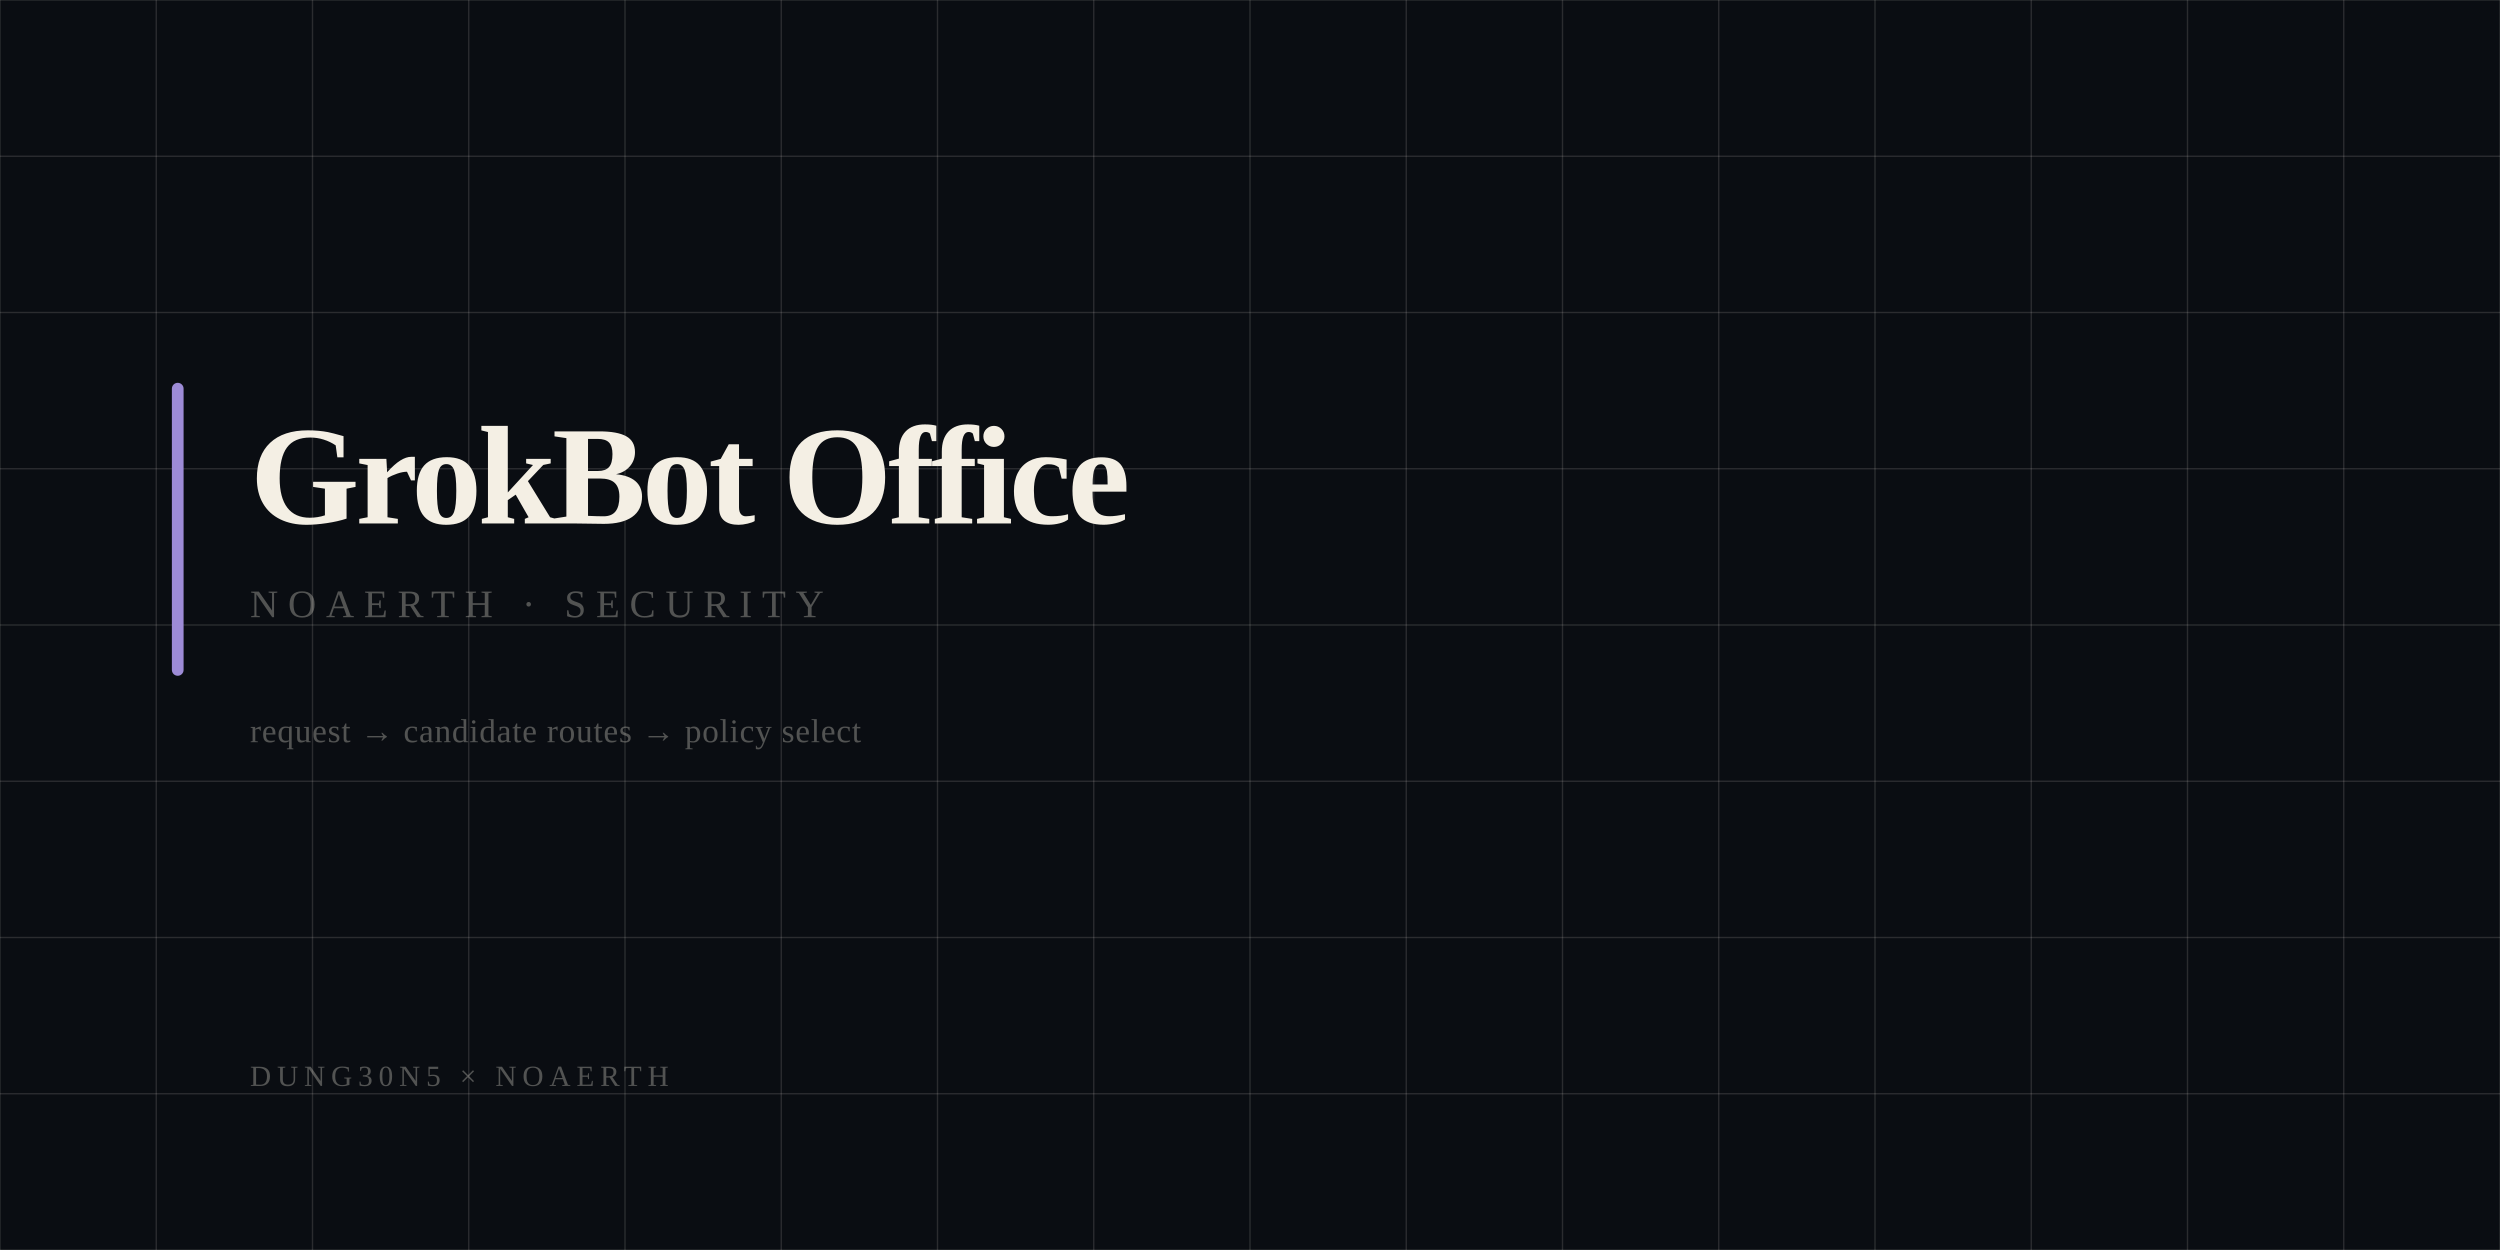
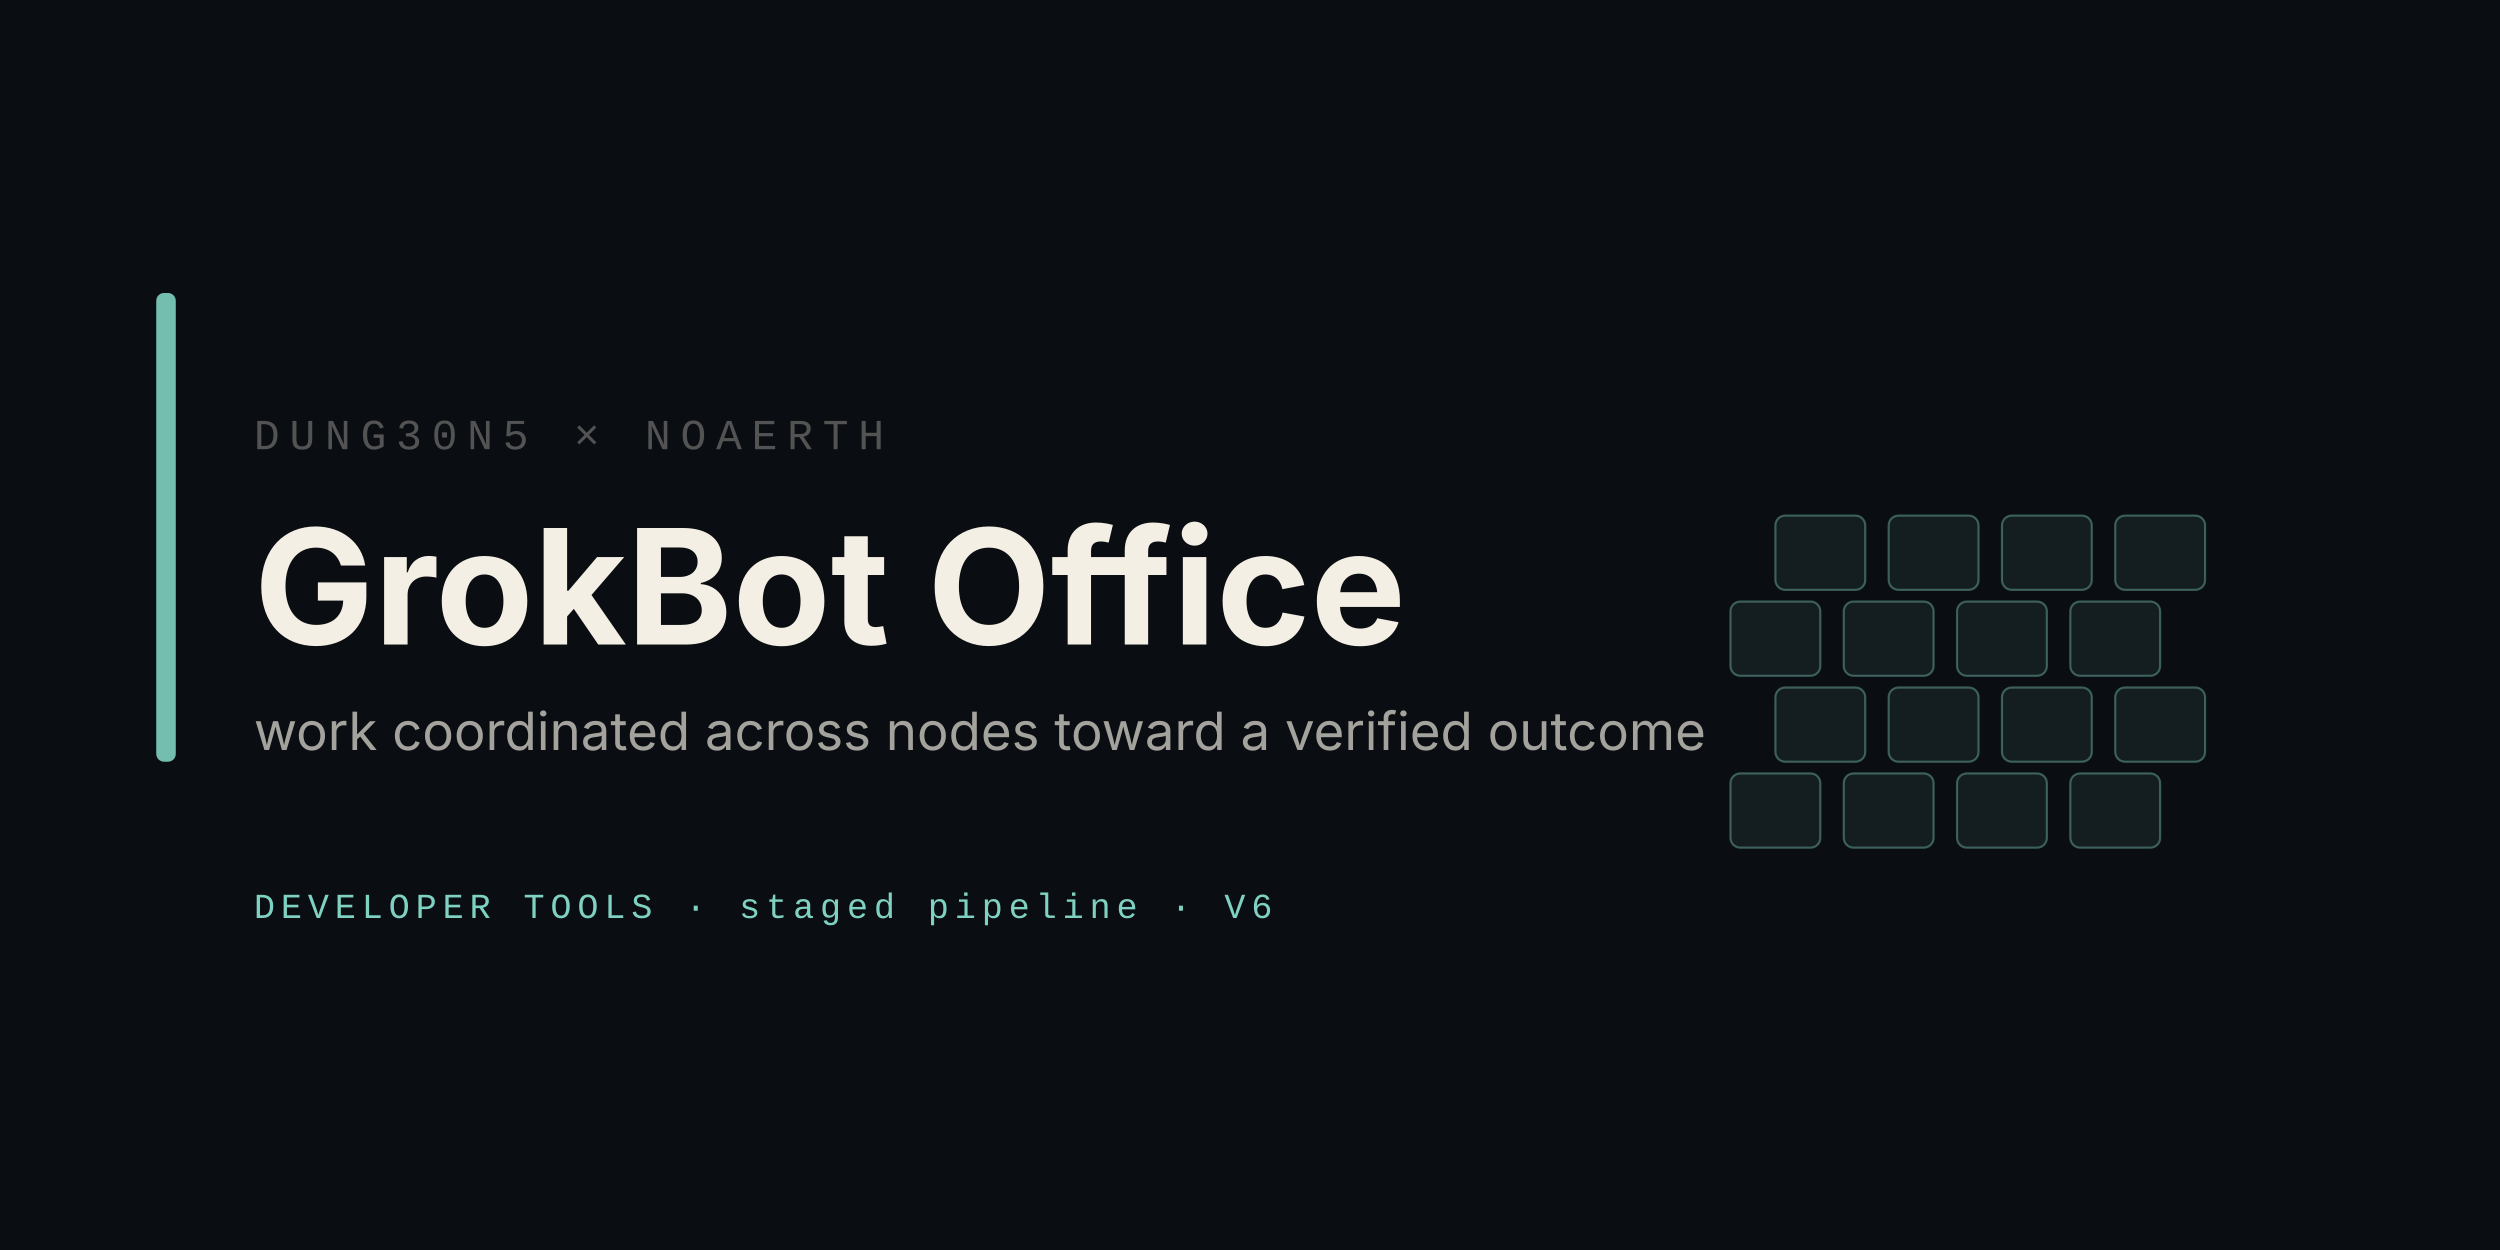
- <svg xmlns="http://www.w3.org/2000/svg" viewBox="0 0 1280 640" width="1280" height="640" role="img" aria-label="GrokBot Office — NOAERTH project card.">
+ <svg xmlns="http://www.w3.org/2000/svg" viewBox="0 0 1280 640" width="1280" height="640" role="img" aria-label="GrokBot Office project card">
  <rect width="1280" height="640" fill="#0a0d12" />
-   <line x1="0" y1="0" x2="0" y2="640" stroke="#f4efe424" stroke-width="0.7" />
-   <line x1="80" y1="0" x2="80" y2="640" stroke="#f4efe424" stroke-width="0.7" />
-   <line x1="160" y1="0" x2="160" y2="640" stroke="#f4efe424" stroke-width="0.7" />
-   <line x1="240" y1="0" x2="240" y2="640" stroke="#f4efe424" stroke-width="0.7" />
-   <line x1="320" y1="0" x2="320" y2="640" stroke="#f4efe424" stroke-width="0.7" />
-   <line x1="400" y1="0" x2="400" y2="640" stroke="#f4efe424" stroke-width="0.7" />
-   <line x1="480" y1="0" x2="480" y2="640" stroke="#f4efe424" stroke-width="0.7" />
-   <line x1="560" y1="0" x2="560" y2="640" stroke="#f4efe424" stroke-width="0.7" />
-   <line x1="640" y1="0" x2="640" y2="640" stroke="#f4efe424" stroke-width="0.7" />
-   <line x1="720" y1="0" x2="720" y2="640" stroke="#f4efe424" stroke-width="0.7" />
-   <line x1="800" y1="0" x2="800" y2="640" stroke="#f4efe424" stroke-width="0.7" />
-   <line x1="880" y1="0" x2="880" y2="640" stroke="#f4efe424" stroke-width="0.7" />
-   <line x1="960" y1="0" x2="960" y2="640" stroke="#f4efe424" stroke-width="0.7" />
-   <line x1="1040" y1="0" x2="1040" y2="640" stroke="#f4efe424" stroke-width="0.7" />
-   <line x1="1120" y1="0" x2="1120" y2="640" stroke="#f4efe424" stroke-width="0.7" />
-   <line x1="1200" y1="0" x2="1200" y2="640" stroke="#f4efe424" stroke-width="0.7" />
-   <line x1="1280" y1="0" x2="1280" y2="640" stroke="#f4efe424" stroke-width="0.7" />
-   <line x1="0" y1="0" x2="1280" y2="0" stroke="#f4efe424" stroke-width="0.7" />
-   <line x1="0" y1="80" x2="1280" y2="80" stroke="#f4efe424" stroke-width="0.7" />
-   <line x1="0" y1="160" x2="1280" y2="160" stroke="#f4efe424" stroke-width="0.7" />
-   <line x1="0" y1="240" x2="1280" y2="240" stroke="#f4efe424" stroke-width="0.7" />
-   <line x1="0" y1="320" x2="1280" y2="320" stroke="#f4efe424" stroke-width="0.7" />
-   <line x1="0" y1="400" x2="1280" y2="400" stroke="#f4efe424" stroke-width="0.7" />
-   <line x1="0" y1="480" x2="1280" y2="480" stroke="#f4efe424" stroke-width="0.7" />
-   <line x1="0" y1="560" x2="1280" y2="560" stroke="#f4efe424" stroke-width="0.7" />
-   <line x1="0" y1="640" x2="1280" y2="640" stroke="#f4efe424" stroke-width="0.7" />
-   <rect x="88" y="196" width="6" height="150" rx="3" fill="#9d8bd6" />
-   <text x="128" y="268" fill="#f4efe4" font-size="72" font-weight="680" letter-spacing="-2">GrokBot Office</text>
-   <text x="128" y="316" fill="#f4efe44f" font-size="20" letter-spacing="5">NOAERTH · SECURITY</text>
-   <text x="128" y="380" fill="#f4efe44f" font-size="17" letter-spacing="0.4">request → candidate routes → policy select</text>
-   <text x="128" y="556" fill="#f4efe44f" font-size="15" letter-spacing="3">DUNG30N5 × NOAERTH</text>
+   <rect x="886" y="396" width="46" height="38" rx="5" fill="#7fd1c1" fill-opacity="0.09" stroke="#7fd1c1" stroke-width="1.1" stroke-opacity="0.4" />
+   <rect x="944" y="396" width="46" height="38" rx="5" fill="#7fd1c1" fill-opacity="0.09" stroke="#7fd1c1" stroke-width="1.1" stroke-opacity="0.4" />
+   <rect x="1002" y="396" width="46" height="38" rx="5" fill="#7fd1c1" fill-opacity="0.09" stroke="#7fd1c1" stroke-width="1.1" stroke-opacity="0.4" />
+   <rect x="1060" y="396" width="46" height="38" rx="5" fill="#7fd1c1" fill-opacity="0.09" stroke="#7fd1c1" stroke-width="1.1" stroke-opacity="0.4" />
+   <rect x="909" y="352" width="46" height="38" rx="5" fill="#7fd1c1" fill-opacity="0.09" stroke="#7fd1c1" stroke-width="1.1" stroke-opacity="0.4" />
+   <rect x="967" y="352" width="46" height="38" rx="5" fill="#7fd1c1" fill-opacity="0.09" stroke="#7fd1c1" stroke-width="1.1" stroke-opacity="0.4" />
+   <rect x="1025" y="352" width="46" height="38" rx="5" fill="#7fd1c1" fill-opacity="0.09" stroke="#7fd1c1" stroke-width="1.1" stroke-opacity="0.4" />
+   <rect x="1083" y="352" width="46" height="38" rx="5" fill="#7fd1c1" fill-opacity="0.09" stroke="#7fd1c1" stroke-width="1.1" stroke-opacity="0.4" />
+   <rect x="886" y="308" width="46" height="38" rx="5" fill="#7fd1c1" fill-opacity="0.09" stroke="#7fd1c1" stroke-width="1.1" stroke-opacity="0.4" />
+   <rect x="944" y="308" width="46" height="38" rx="5" fill="#7fd1c1" fill-opacity="0.09" stroke="#7fd1c1" stroke-width="1.1" stroke-opacity="0.4" />
+   <rect x="1002" y="308" width="46" height="38" rx="5" fill="#7fd1c1" fill-opacity="0.09" stroke="#7fd1c1" stroke-width="1.1" stroke-opacity="0.4" />
+   <rect x="1060" y="308" width="46" height="38" rx="5" fill="#7fd1c1" fill-opacity="0.09" stroke="#7fd1c1" stroke-width="1.1" stroke-opacity="0.4" />
+   <rect x="909" y="264" width="46" height="38" rx="5" fill="#7fd1c1" fill-opacity="0.09" stroke="#7fd1c1" stroke-width="1.1" stroke-opacity="0.4" />
+   <rect x="967" y="264" width="46" height="38" rx="5" fill="#7fd1c1" fill-opacity="0.09" stroke="#7fd1c1" stroke-width="1.1" stroke-opacity="0.4" />
+   <rect x="1025" y="264" width="46" height="38" rx="5" fill="#7fd1c1" fill-opacity="0.09" stroke="#7fd1c1" stroke-width="1.1" stroke-opacity="0.4" />
+   <rect x="1083" y="264" width="46" height="38" rx="5" fill="#7fd1c1" fill-opacity="0.09" stroke="#7fd1c1" stroke-width="1.1" stroke-opacity="0.4" />
+   <rect x="80" y="150" width="10" height="240" rx="4" fill="#7fd1c1" opacity="0.9" />
+   <text x="130" y="230" font-family="ui-monospace, SFMono-Regular, Menlo, Monaco, Consolas, 'Liberation Mono', monospace" font-size="22" letter-spacing="5" fill="#f4efe44f">DUNG30N5 × NOAERTH</text>
+   <text x="130" y="330" font-family="-apple-system, BlinkMacSystemFont, 'Segoe UI', Inter, Helvetica, Arial, sans-serif" font-size="82" font-weight="700" fill="#f4efe4">GrokBot Office</text>
+   <text x="130" y="384" font-family="-apple-system, BlinkMacSystemFont, 'Segoe UI', Inter, Helvetica, Arial, sans-serif" font-size="27" fill="#f4efe4a8">work coordinated across nodes toward a verified outcome</text>
+   <text x="130" y="470" font-family="ui-monospace, SFMono-Regular, Menlo, Monaco, Consolas, 'Liberation Mono', monospace" font-size="18" fill="#7fd1c1" letter-spacing="3">DEVELOPER TOOLS · staged pipeline · V6</text>
</svg>
